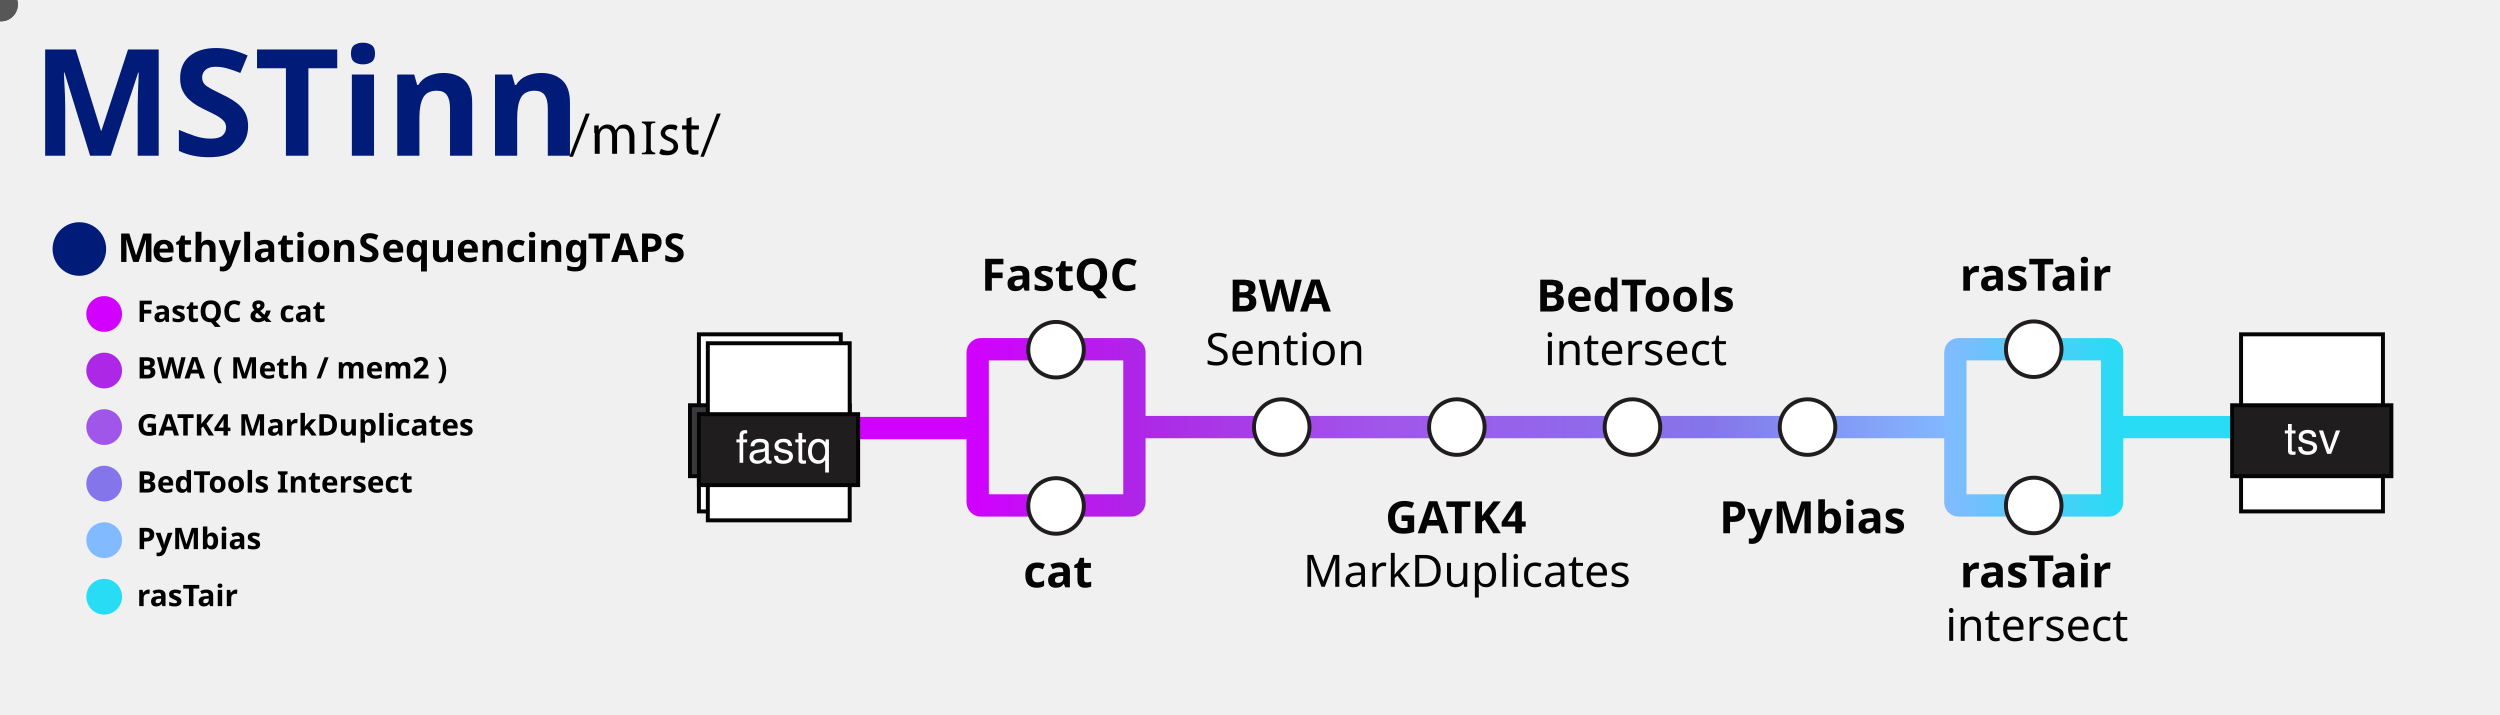
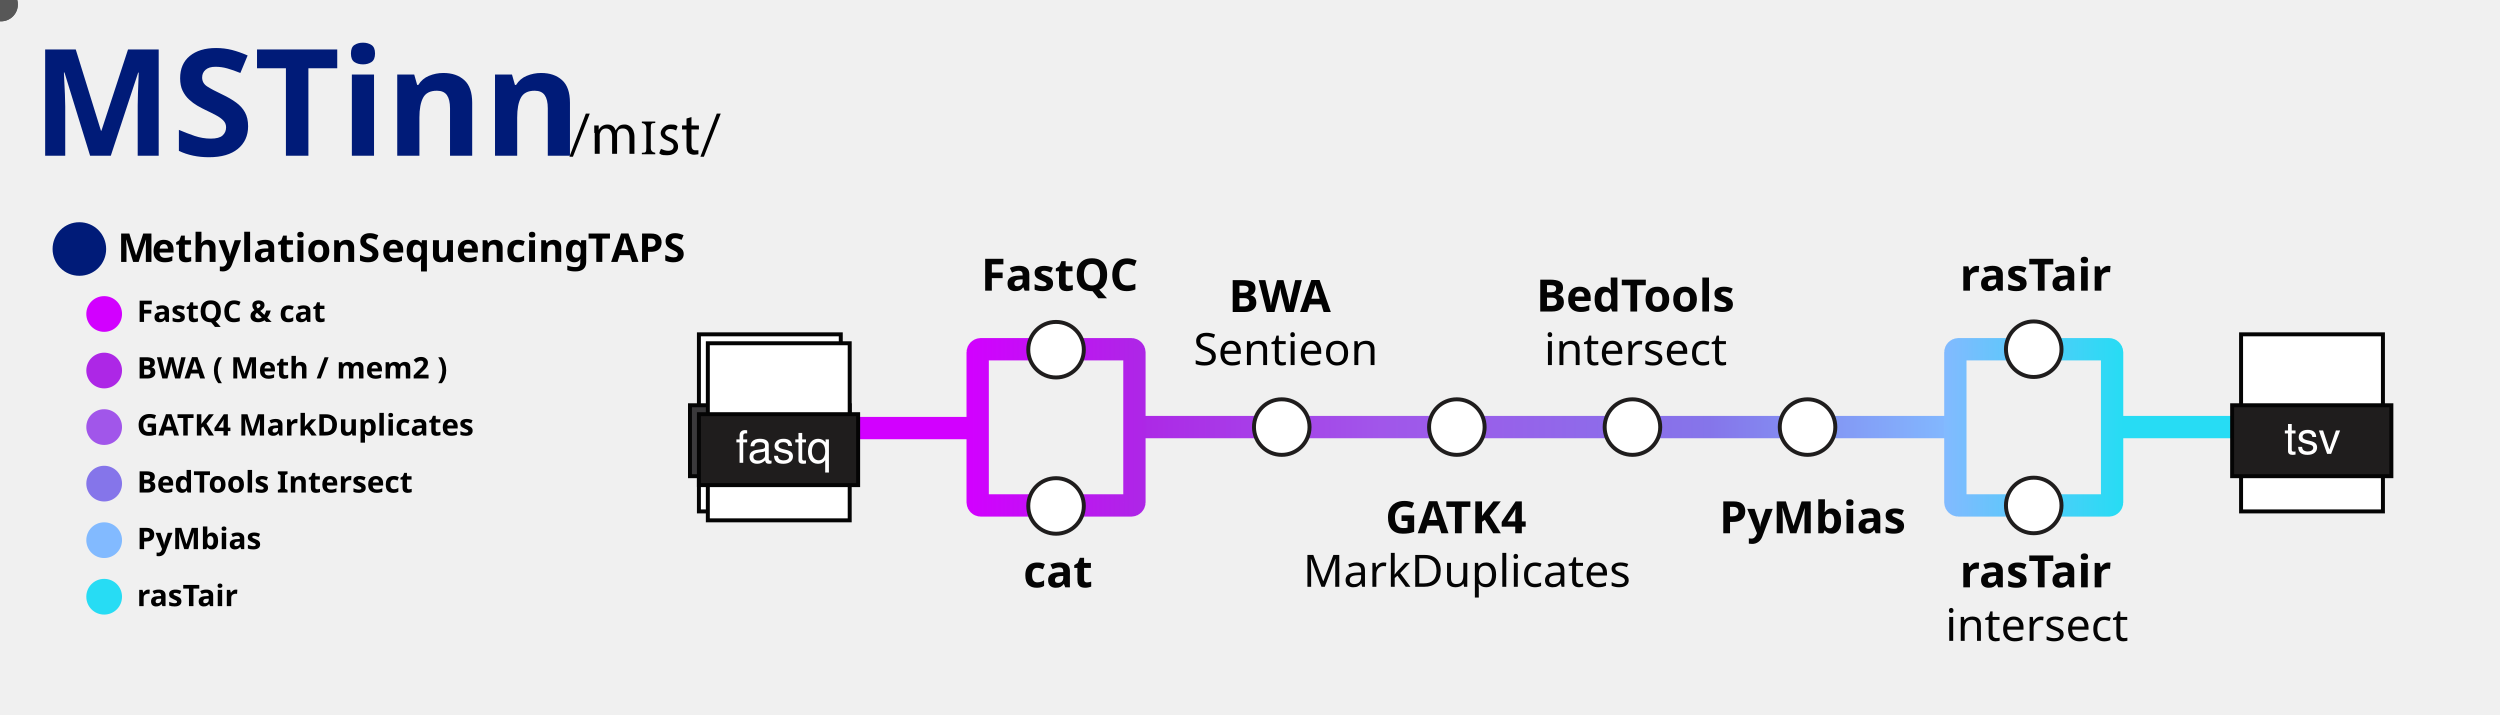
<svg xmlns="http://www.w3.org/2000/svg" id="Layer_1" version="1.1" viewBox="0 0 504 144">
  <defs>
    <style>
      .st0 {
        font-size: 8px;
      }

      .st0, .st1, .st2, .st3, .st4, .st5, .st6, .st7, .st8 {
        isolation: isolate;
      }

      .st0, .st4, .st5, .st8 {
        font-family: MavenPro-Bold, 'Maven Pro';
        font-weight: 700;
      }

      .st9 {
        fill: #8575ea;
      }

      .st10, .st5 {
        fill: #001b78;
      }

      .st1, .st2, .st4, .st6, .st7 {
        font-size: 9px;
      }

      .st1, .st6 {
        fill: #040404;
      }

      .st1, .st7 {
        font-family: MavenPro-Regular, 'Maven Pro';
      }

      .st11 {
        stroke: #1f1d1d;
      }

      .st11, .st12, .st13, .st14, .st15, .st16, .st17, .st18 {
        stroke-miterlimit: 28.4;
      }

      .st11, .st15, .st19, .st20, .st21 {
        stroke-width: .8px;
      }

      .st11, .st19, .st2 {
        fill: #fff;
      }

      .st12 {
        stroke: url(#linear-gradient2);
      }

      .st12, .st13, .st14, .st15, .st16, .st17, .st18 {
        fill: none;
      }

      .st12, .st13, .st16, .st17, .st18 {
        stroke-width: 4.5px;
      }

      .st13 {
        stroke: url(#linear-gradient1);
      }

      .st14 {
        stroke-width: .7px;
      }

      .st14, .st15 {
        stroke: #469e4f;
      }

      .st19, .st20, .st21 {
        stroke: #040404;
        stroke-miterlimit: 3;
      }

      .st22 {
        fill: #a156ea;
      }

      .st2 {
        font-family: Helvetica, Helvetica;
      }

      .st23 {
        fill: #27dcf4;
      }

      .st24 {
        fill: #575757;
      }

      .st16 {
        stroke: #27dcf4;
      }

      .st5 {
        font-size: 30px;
      }

      .st25 {
        fill: #82baff;
      }

      .st6 {
        font-family: MavenPro-SemiBold, 'Maven Pro';
        font-weight: 600;
      }

      .st26 {
        fill: #d200ff;
      }

      .st8 {
        font-size: 6px;
      }

      .st20 {
        fill: #1f1d1d;
      }

      .st17 {
        stroke: #d200ff;
      }

      .st27 {
        fill: #ad27e6;
      }

      .st18 {
        stroke: url(#linear-gradient);
      }

      .st21 {
        fill: #3a393b;
      }
    </style>
-     <linearGradient id="linear-gradient" x1="228.6" y1="164.3" x2="394.2" y2="164.3" gradientTransform="translate(0 250.4) scale(1 -1)" gradientUnits="userSpaceOnUse">
+     <linearGradient id="linear-gradient" x1="228.6" y1="-92.3" x2="394.2" y2="-92.3" gradientTransform="translate(0 178.4)" gradientUnits="userSpaceOnUse">
      <stop offset="0" stop-color="#ad27e6" />
      <stop offset=".3" stop-color="#a156ea" />
      <stop offset=".7" stop-color="#8575ea" />
      <stop offset="1" stop-color="#82baff" />
    </linearGradient>
-     <linearGradient id="linear-gradient1" x1="194.8" y1="57.8" x2="230.9" y2="57.8" gradientTransform="translate(0 144) scale(1 -1)" gradientUnits="userSpaceOnUse">
+     <linearGradient id="linear-gradient1" x1="194.8" y1="14.2" x2="230.9" y2="14.2" gradientTransform="translate(0 72)" gradientUnits="userSpaceOnUse">
      <stop offset="0" stop-color="#d200ff" />
      <stop offset="1" stop-color="#ad27e6" />
    </linearGradient>
-     <linearGradient id="linear-gradient2" x1="391.9" y1="518.5" x2="428" y2="518.5" gradientTransform="translate(0 -432.4)" gradientUnits="userSpaceOnUse">
+     <linearGradient id="linear-gradient2" x1="391.9" y1="-374.5" x2="428" y2="-374.5" gradientTransform="translate(0 -288.4) scale(1 -1)" gradientUnits="userSpaceOnUse">
      <stop offset="0" stop-color="#82baff" />
      <stop offset="1" stop-color="#27dcf4" />
    </linearGradient>
  </defs>
  <g class="st3">
-     <text class="st5" transform="translate(6.4 31.4)">
-       <tspan x="0" y="0">MSTinn</tspan>
-     </text>
+     <g class="st3">
+       <text class="st5" transform="translate(6.4 31.4)">
+         <tspan x="0" y="0">MSTinn</tspan>
+       </text>
+     </g>
  </g>
  <g class="st3">
    <g class="st3">
      <g class="st3">
-         <text class="st4" transform="translate(247.7 62.8)">
+         <text class="st4" transform="translate(247.7 62.9)">
          <tspan x="0" y="0">BWA</tspan>
        </text>
      </g>
    </g>
+   </g>
+   <g class="st3">
    <g class="st3">
      <g class="st3">
-         <text class="st7" transform="translate(243 73.6)">
-           <tspan x="0" y="0">Sention</tspan>
+         <text class="st7" transform="translate(240.6 73.6)">
+           <tspan x="0" y="0">Sentieon</tspan>
        </text>
      </g>
    </g>
  </g>
  <path id="rect1" class="st27" d="M21,71.1h0c2,0,3.6,1.6,3.6,3.6h0c0,2-1.6,3.6-3.6,3.6h0c-2,0-3.6-1.6-3.6-3.6h0c0-2,1.6-3.6,3.6-3.6Z" />
  <g id="text1" class="st3">
    <g class="st3">
      <g class="st3">
        <g class="st3">
          <g class="st3">
            <g class="st3">
              <g class="st3">
                <g class="st3">
                  <g class="st3">
                    <g class="st3">
                      <g class="st3">
                        <g class="st3">
-                           <text class="st8" transform="translate(27.6 76.3)">
-                             <tspan x="0" y="0">BWA ( Meth / mem2 )</tspan>
-                           </text>
+                           <g class="st3">
+                             <text class="st8" transform="translate(27.6 76.3)">
+                               <tspan x="0" y="0">BWA ( Meth / mem2 )</tspan>
+                             </text>
+                           </g>
                        </g>
                      </g>
                    </g>
                  </g>
                </g>
              </g>
            </g>
          </g>
        </g>
      </g>
    </g>
  </g>
  <path id="rect2" class="st26" d="M21,59.7h0c2,0,3.6,1.6,3.6,3.6h0c0,2-1.6,3.6-3.6,3.6h0c-2,0-3.6-1.6-3.6-3.6h0c0-2,1.6-3.6,3.6-3.6Z" />
  <g id="text2" class="st3">
    <g class="st3">
      <g class="st3">
        <g class="st3">
          <g class="st3">
            <g class="st3">
              <g class="st3">
                <g class="st3">
                  <g class="st3">
                    <g class="st3">
                      <g class="st3">
                        <g class="st3">
-                           <text class="st8" transform="translate(27.6 64.9)">
-                             <tspan x="0" y="0">FastQC &amp; cat</tspan>
-                           </text>
+                           <g class="st3">
+                             <text class="st8" transform="translate(27.6 64.9)">
+                               <tspan x="0" y="0">FastQC &amp; cat</tspan>
+                             </text>
+                           </g>
                        </g>
                      </g>
                    </g>
                  </g>
                </g>
              </g>
            </g>
          </g>
        </g>
      </g>
    </g>
  </g>
  <path id="rect3" class="st10" d="M16,44.8h0c3,0,5.4,2.4,5.4,5.4h0c0,3-2.4,5.4-5.4,5.4h0c-3,0-5.4-2.4-5.4-5.4h0c0-3,2.4-5.4,5.4-5.4Z" />
  <g id="text3" class="st3">
    <g class="st3">
      <g class="st3">
        <g class="st3">
          <g class="st3">
            <g class="st3">
              <g class="st3">
                <g class="st3">
                  <g class="st3">
                    <g class="st3">
                      <g class="st3">
                        <g class="st3">
-                           <text class="st0" transform="translate(23.7 52.8)">
-                             <tspan x="0" y="0">M</tspan>
-                           </text>
-                         </g>
-                       </g>
-                     </g>
-                     <g class="st3">
-                       <g class="st3">
-                         <g class="st3">
-                           <text class="st0" transform="translate(30.6 52.8)">
-                             <tspan x="0" y="0">ethylation</tspan>
-                           </text>
-                         </g>
-                       </g>
-                     </g>
-                     <g class="st3">
-                       <g class="st3">
-                         <g class="st3">
-                           <text class="st0" transform="translate(72.2 52.8)">
-                             <tspan x="0" y="0">S</tspan>
-                           </text>
-                         </g>
-                       </g>
-                     </g>
-                     <g class="st3">
-                       <g class="st3">
-                         <g class="st3">
-                           <text class="st0" transform="translate(76.9 52.8)">
-                             <tspan x="0" y="0">equencing</tspan>
-                           </text>
-                         </g>
-                       </g>
-                     </g>
-                     <g class="st3">
-                       <g class="st3">
-                         <g class="st3">
-                           <text class="st0" transform="translate(118.5 52.8)">
-                             <tspan x="0" y="0">T</tspan>
-                           </text>
-                         </g>
-                       </g>
-                     </g>
-                     <g class="st3">
-                       <g class="st3">
-                         <g class="st3">
-                           <text class="st0" transform="translate(123.2 52.8)">
-                             <tspan x="0" y="0">APS</tspan>
-                           </text>
+                           <g class="st3">
+                             <text class="st0" transform="translate(23.7 52.8)">
+                               <tspan x="0" y="0">M</tspan>
+                             </text>
+                           </g>
+                         </g>
+                       </g>
+                     </g>
+                     <g class="st3">
+                       <g class="st3">
+                         <g class="st3">
+                           <g class="st3">
+                             <text class="st0" transform="translate(30.6 52.8)">
+                               <tspan x="0" y="0">ethylation</tspan>
+                             </text>
+                           </g>
+                         </g>
+                       </g>
+                     </g>
+                     <g class="st3">
+                       <g class="st3">
+                         <g class="st3">
+                           <g class="st3">
+                             <text class="st0" transform="translate(72.2 52.8)">
+                               <tspan x="0" y="0">S</tspan>
+                             </text>
+                           </g>
+                         </g>
+                       </g>
+                     </g>
+                     <g class="st3">
+                       <g class="st3">
+                         <g class="st3">
+                           <g class="st3">
+                             <text class="st0" transform="translate(76.9 52.8)">
+                               <tspan x="0" y="0">equencing</tspan>
+                             </text>
+                           </g>
+                         </g>
+                       </g>
+                     </g>
+                     <g class="st3">
+                       <g class="st3">
+                         <g class="st3">
+                           <g class="st3">
+                             <text class="st0" transform="translate(118.5 52.8)">
+                               <tspan x="0" y="0">T</tspan>
+                             </text>
+                           </g>
+                         </g>
+                       </g>
+                     </g>
+                     <g class="st3">
+                       <g class="st3">
+                         <g class="st3">
+                           <g class="st3">
+                             <text class="st0" transform="translate(123.2 52.8)">
+                               <tspan x="0" y="0">APS</tspan>
+                             </text>
+                           </g>
                        </g>
                      </g>
                    </g>
                  </g>
                </g>
              </g>
            </g>
          </g>
        </g>
      </g>
    </g>
  </g>
  <path id="rect4" class="st22" d="M21,82.5h0c2,0,3.6,1.6,3.6,3.6h0c0,2-1.6,3.6-3.6,3.6h0c-2,0-3.6-1.6-3.6-3.6h0c0-2,1.6-3.6,3.6-3.6Z" />
  <path id="rect5" class="st9" d="M21,93.9h0c2,0,3.6,1.6,3.6,3.6h0c0,2-1.6,3.6-3.6,3.6h0c-2,0-3.6-1.6-3.6-3.6h0c0-2,1.6-3.6,3.6-3.6Z" />
  <g id="text5" class="st3">
    <g class="st3">
      <g class="st3">
        <g class="st3">
          <g class="st3">
            <g class="st3">
              <g class="st3">
                <g class="st3">
                  <g class="st3">
                    <g class="st3">
                      <g class="st3">
                        <g class="st3">
-                           <text class="st8" transform="translate(27.6 122.2)">
-                             <tspan x="0" y="0">rasTair</tspan>
-                           </text>
+                           <g class="st3">
+                             <text class="st8" transform="translate(27.6 122.2)">
+                               <tspan x="0" y="0">rasTair</tspan>
+                             </text>
+                           </g>
                        </g>
                      </g>
                    </g>
                  </g>
                </g>
              </g>
            </g>
          </g>
        </g>
      </g>
    </g>
  </g>
  <path id="rect6" class="st25" d="M21,105.3h0c2,0,3.6,1.6,3.6,3.6h0c0,2-1.6,3.6-3.6,3.6h0c-2,0-3.6-1.6-3.6-3.6h0c0-2,1.6-3.6,3.6-3.6Z" />
  <path id="rect7" class="st23" d="M21,116.7h0c2,0,3.6,1.6,3.6,3.6h0c0,2-1.6,3.6-3.6,3.6h0c-2,0-3.6-1.6-3.6-3.6h0c0-2,1.6-3.6,3.6-3.6Z" />
  <g id="text8" class="st3">
    <g class="st3">
      <g class="st3">
        <g class="st3">
          <g class="st3">
            <g class="st3">
              <g class="st3">
                <g class="st3">
                  <g class="st3">
                    <g class="st3">
                      <g class="st3">
                        <g class="st3">
-                           <text class="st8" transform="translate(27.6 110.7)">
-                             <tspan x="0" y="0">PyMbias</tspan>
-                           </text>
+                           <g class="st3">
+                             <text class="st8" transform="translate(27.6 110.7)">
+                               <tspan x="0" y="0">PyMbias</tspan>
+                             </text>
+                           </g>
                        </g>
                      </g>
                    </g>
                  </g>
                </g>
              </g>
            </g>
          </g>
        </g>
      </g>
    </g>
  </g>
  <g id="text9" class="st3">
    <g class="st3">
      <g class="st3">
        <g class="st3">
          <g class="st3">
            <g class="st3">
              <g class="st3">
                <g class="st3">
                  <g class="st3">
                    <g class="st3">
                      <g class="st3">
                        <g class="st3">
-                           <text class="st8" transform="translate(27.6 99.3)">
-                             <tspan x="0" y="0">BedTools Intersect</tspan>
-                           </text>
+                           <g class="st3">
+                             <text class="st8" transform="translate(27.6 99.3)">
+                               <tspan x="0" y="0">BedTools Intersect</tspan>
+                             </text>
+                           </g>
                        </g>
                      </g>
                    </g>
                  </g>
                </g>
              </g>
            </g>
          </g>
        </g>
      </g>
    </g>
  </g>
  <g id="text10" class="st3">
    <g class="st3">
      <g class="st3">
        <g class="st3">
          <g class="st3">
            <g class="st3">
              <g class="st3">
                <g class="st3">
                  <g class="st3">
                    <g class="st3">
                      <g class="st3">
                        <g class="st3">
-                           <text class="st8" transform="translate(27.6 87.8)">
-                             <tspan x="0" y="0">GATK4 MarkDuplicates</tspan>
-                           </text>
+                           <g class="st3">
+                             <text class="st8" transform="translate(27.6 87.8)">
+                               <tspan x="0" y="0">GATK4 MarkDuplicates</tspan>
+                             </text>
+                           </g>
                        </g>
                      </g>
                    </g>
                  </g>
                </g>
              </g>
            </g>
          </g>
        </g>
      </g>
    </g>
  </g>
  <path id="path1" class="st15" d="M459,85.6h-33.2v-15.6h-31.6v15.5h-165.5v-15.5h-31.6s0,15.7,0,15.5h-23.8" />
  <path id="path1-5" class="st14" d="M459,85.6h-33.2v14.7h-31.6v-14.8h-165.5v14.7h-31.6s0-14.8,0-14.7h-23.8" />
  <path id="path2" class="st18" d="M394.2,86.1h-165.6,165.6Z" />
  <path id="path5" class="st16" d="M449.8,86.1h-24.1,24.1Z" />
  <path id="path6" class="st17" d="M197.2,86.3h-25.9,25.9Z" />
  <path id="path8" class="st13" d="M197.7,70.4h30.4c.3,0,.6.3.6.6v30.3c0,.3-.3.6-.6.6h-30.4c-.3,0-.6-.3-.6-.6v-30.3c0-.3.3-.6.6-.6Z" />
  <g id="text10-2" class="st3">
    <g id="g2" class="st3">
      <g id="text1-3" class="st3">
        <g class="st3">
          <g class="st3">
            <g class="st3">
              <g class="st3">
                <g class="st3">
                  <g class="st3">
                    <g class="st3">
                      <g class="st3">
                        <g class="st3">
                          <g class="st3">
                            <g class="st3">
-                               <text class="st6" transform="translate(197.8 58.6)">
-                                 <tspan x="0" y="0">FastQC</tspan>
-                               </text>
+                               <g class="st3">
+                                 <text class="st6" transform="translate(197.8 58.6)">
+                                   <tspan x="0" y="0">FastQC</tspan>
+                                 </text>
+                               </g>
                            </g>
                          </g>
                        </g>
                      </g>
                    </g>
                  </g>
                </g>
              </g>
            </g>
          </g>
        </g>
      </g>
    </g>
  </g>
  <g id="text14" class="st3">
    <g id="g3" class="st3">
      <g id="text2-9" class="st3">
        <g class="st3">
          <g class="st3">
            <g class="st3">
              <g class="st3">
                <g class="st3">
                  <g class="st3">
                    <g class="st3">
                      <g class="st3">
                        <g class="st3">
                          <g class="st3">
                            <g class="st3">
-                               <text class="st6" transform="translate(309.7 62.8)">
-                                 <tspan x="0" y="0">BedTools</tspan>
-                               </text>
+                               <g class="st3">
+                                 <text class="st6" transform="translate(309.7 62.8)">
+                                   <tspan x="0" y="0">BedTools</tspan>
+                                 </text>
+                               </g>
                            </g>
                          </g>
                        </g>
                      </g>
                    </g>
                  </g>
                </g>
              </g>
            </g>
          </g>
        </g>
      </g>
    </g>
    <g id="g4" class="st3">
      <g id="text3-0" class="st3">
        <g class="st3">
          <g class="st3">
            <g class="st3">
              <g class="st3">
                <g class="st3">
                  <g class="st3">
                    <g class="st3">
                      <g class="st3">
                        <g class="st3">
                          <g class="st3">
                            <g class="st3">
-                               <text class="st1" transform="translate(311.3 73.6)">
-                                 <tspan x="0" y="0">intersect</tspan>
-                               </text>
+                               <g class="st3">
+                                 <text class="st1" transform="translate(311.3 73.6)">
+                                   <tspan x="0" y="0">intersect</tspan>
+                                 </text>
+                               </g>
                            </g>
                          </g>
                        </g>
                      </g>
                    </g>
                  </g>
                </g>
              </g>
            </g>
          </g>
        </g>
      </g>
    </g>
  </g>
  <g id="text19" class="st3">
    <g id="g7" class="st3">
      <g id="text6" class="st3">
        <g class="st3">
          <g class="st3">
            <g class="st3">
              <g class="st3">
                <g class="st3">
                  <g class="st3">
                    <g class="st3">
                      <g class="st3">
                        <g class="st3">
                          <g class="st3">
                            <g class="st3">
-                               <text class="st6" transform="translate(395.1 58.6)">
-                                 <tspan x="0" y="0">rasTair</tspan>
-                               </text>
+                               <g class="st3">
+                                 <text class="st6" transform="translate(395.1 58.6)">
+                                   <tspan x="0" y="0">rasTair</tspan>
+                                 </text>
+                               </g>
                            </g>
                          </g>
                        </g>
                      </g>
                    </g>
                  </g>
                </g>
              </g>
            </g>
          </g>
        </g>
      </g>
    </g>
  </g>
  <g id="text20" class="st3">
    <g id="g8" class="st3">
      <g id="text7" class="st3">
        <g class="st3">
          <g class="st3">
            <g class="st3">
              <g class="st3">
                <g class="st3">
                  <g class="st3">
                    <g class="st3">
                      <g class="st3">
                        <g class="st3">
                          <g class="st3">
                            <g class="st3">
-                               <text class="st6" transform="translate(206.3 118.4)">
-                                 <tspan x="0" y="0">cat</tspan>
-                               </text>
+                               <g class="st3">
+                                 <text class="st6" transform="translate(206.3 118.4)">
+                                   <tspan x="0" y="0">cat</tspan>
+                                 </text>
+                               </g>
                            </g>
                          </g>
                        </g>
                      </g>
                    </g>
                  </g>
                </g>
              </g>
            </g>
          </g>
        </g>
      </g>
    </g>
  </g>
  <g id="g24">
    <g id="g23">
      <rect id="rect20" class="st19" x="140.9" y="67.4" width="28.6" height="35.7" />
      <rect id="rect21" class="st21" x="139.1" y="81.7" width="32.2" height="14.3" />
      <rect id="rect22" class="st19" x="142.7" y="69.2" width="28.6" height="35.7" />
      <rect id="rect23" class="st20" x="140.9" y="83.5" width="32.1" height="14.3" />
    </g>
    <g id="text23" class="st3">
      <g id="g9" class="st3">
        <g id="text8-9" class="st3">
          <g class="st3">
            <g class="st3">
              <g class="st3">
                <g class="st3">
                  <g class="st3">
                    <g class="st3">
                      <g class="st3">
                        <g class="st3">
                          <g class="st3">
                            <g class="st3">
                              <g class="st3">
-                                 <text class="st2" transform="translate(148.3 93.3)">
-                                   <tspan x="0" y="0">fastq</tspan>
-                                 </text>
+                                 <g class="st3">
+                                   <text class="st2" transform="translate(148.3 93.3)">
+                                     <tspan x="0" y="0">fastq</tspan>
+                                   </text>
+                                 </g>
                              </g>
                            </g>
                          </g>
                        </g>
                      </g>
                    </g>
                  </g>
                </g>
              </g>
            </g>
          </g>
        </g>
      </g>
    </g>
  </g>
  <path id="path27" class="st12" d="M394.8,70.4h30.4c.3,0,.6.3.6.6v30.3c0,.3-.3.6-.6.6h-30.4c-.3,0-.6-.3-.6-.6v-30.3c0-.3.3-.6.6-.6h0Z" />
  <g id="text32" class="st3">
    <g id="g10" class="st3">
      <g id="text9-6" class="st3">
        <g class="st3">
          <g class="st3">
            <g class="st3">
              <g class="st3">
                <g class="st3">
                  <g class="st3">
                    <g class="st3">
                      <g class="st3">
                        <g class="st3">
                          <g class="st3">
                            <g class="st3">
-                               <text class="st6" transform="translate(395.1 118.4)">
-                                 <tspan x="0" y="0">rasTair</tspan>
-                               </text>
+                               <g class="st3">
+                                 <text class="st6" transform="translate(395.1 118.4)">
+                                   <tspan x="0" y="0">rasTair</tspan>
+                                 </text>
+                               </g>
                            </g>
                          </g>
                        </g>
                      </g>
                    </g>
                  </g>
                </g>
              </g>
            </g>
          </g>
        </g>
      </g>
    </g>
    <g id="g11" class="st3">
      <g id="text11" class="st3">
        <g class="st3">
          <g class="st3">
            <g class="st3">
              <g class="st3">
                <g class="st3">
                  <g class="st3">
                    <g class="st3">
                      <g class="st3">
                        <g class="st3">
                          <g class="st3">
                            <g class="st3">
-                               <text class="st1" transform="translate(392.2 129.2)">
-                                 <tspan x="0" y="0">intersect</tspan>
-                               </text>
+                               <g class="st3">
+                                 <text class="st1" transform="translate(392.2 129.2)">
+                                   <tspan x="0" y="0">intersect</tspan>
+                                 </text>
+                               </g>
                            </g>
                          </g>
                        </g>
                      </g>
                    </g>
                  </g>
                </g>
              </g>
            </g>
          </g>
        </g>
      </g>
    </g>
  </g>
  <g id="text42" class="st3">
    <g id="g17" class="st3">
      <g id="text17" class="st3">
        <g class="st3">
          <g class="st3">
            <g class="st3">
              <g class="st3">
                <g class="st3">
                  <g class="st3">
                    <g class="st3">
                      <g class="st3">
                        <g class="st3">
                          <g class="st3">
                            <g class="st3">
-                               <text class="st6" transform="translate(346.6 107.5)">
-                                 <tspan x="0" y="0">PyMbias</tspan>
-                               </text>
+                               <g class="st3">
+                                 <text class="st6" transform="translate(346.6 107.5)">
+                                   <tspan x="0" y="0">PyMbias</tspan>
+                                 </text>
+                               </g>
                            </g>
                          </g>
                        </g>
                      </g>
                    </g>
                  </g>
                </g>
              </g>
            </g>
          </g>
        </g>
      </g>
    </g>
  </g>
  <g id="text47" class="st3">
    <g id="g21" class="st3">
      <g id="text21" class="st3">
        <g class="st3">
          <g class="st3">
            <g class="st3">
              <g class="st3">
                <g class="st3">
                  <g class="st3">
                    <g class="st3">
                      <g class="st3">
                        <g class="st3">
                          <g class="st3">
                            <g class="st3">
-                               <text class="st6" transform="translate(279.3 107.5)">
-                                 <tspan x="0" y="0">GATK4</tspan>
-                               </text>
+                               <g class="st3">
+                                 <text class="st6" transform="translate(279.3 107.5)">
+                                   <tspan x="0" y="0">GATK4</tspan>
+                                 </text>
+                               </g>
                            </g>
                          </g>
                        </g>
                      </g>
                    </g>
                  </g>
                </g>
              </g>
            </g>
          </g>
        </g>
      </g>
    </g>
    <g id="g22" class="st3">
      <g id="text22" class="st3">
        <g class="st3">
          <g class="st3">
            <g class="st3">
              <g class="st3">
                <g class="st3">
                  <g class="st3">
                    <g class="st3">
                      <g class="st3">
                        <g class="st3">
                          <g class="st3">
                            <g class="st3">
-                               <text class="st1" transform="translate(262.7 118.3)">
-                                 <tspan x="0" y="0">MarkDuplicates</tspan>
-                               </text>
+                               <g class="st3">
+                                 <text class="st1" transform="translate(262.7 118.3)">
+                                   <tspan x="0" y="0">MarkDuplicates</tspan>
+                                 </text>
+                               </g>
                            </g>
                          </g>
                        </g>
                      </g>
                    </g>
                  </g>
                </g>
              </g>
            </g>
          </g>
        </g>
      </g>
    </g>
  </g>
  <circle id="circle61" class="st24" cx=".2" cy=".9" r="3.4">
    <animateMotion accumulate="none" additive="replace" begin="0s" calcMode="paced" dur="5s" fill="remove" keyPoints="1;0" keyTimes="0;1" repeatCount="indefinite" restart="always">
      <mpath href="#path1" />
    </animateMotion>
  </circle>
  <circle id="circle62" class="st24" cx=".2" cy=".9" r="3.4">
    <animateMotion accumulate="none" additive="replace" begin="0s" calcMode="paced" dur="5s" fill="remove" keyPoints="1;0" keyTimes="0;1" repeatCount="indefinite" restart="always">
      <mpath href="#path1-5" />
    </animateMotion>
  </circle>
  <path id="rect25" class="st11" d="M212.9,64.9h0c3.1,0,5.6,2.5,5.6,5.6h0c0,3.1-2.5,5.6-5.6,5.6h0c-3.1,0-5.6-2.5-5.6-5.6h0c0-3.1,2.5-5.6,5.6-5.6Z" />
  <path id="rect24" class="st11" d="M212.9,96.4h0c3.1,0,5.6,2.5,5.6,5.6h0c0,3.1-2.5,5.6-5.6,5.6h0c-3.1,0-5.6-2.5-5.6-5.6h0c0-3.1,2.5-5.6,5.6-5.6Z" />
  <path id="rect41" class="st11" d="M258.4,80.5h0c3.1,0,5.6,2.5,5.6,5.6h0c0,3.1-2.5,5.6-5.6,5.6h0c-3.1,0-5.6-2.5-5.6-5.6h0c0-3.1,2.5-5.6,5.6-5.6Z" />
  <path id="rect43" class="st11" d="M293.7,80.5h0c3.1,0,5.6,2.5,5.6,5.6h0c0,3.1-2.5,5.6-5.6,5.6h0c-3.1,0-5.6-2.5-5.6-5.6h0c0-3.1,2.5-5.6,5.6-5.6Z" />
  <path id="rect44" class="st11" d="M329.1,80.5h0c3.1,0,5.6,2.5,5.6,5.6h0c0,3.1-2.5,5.6-5.6,5.6h0c-3.1,0-5.6-2.5-5.6-5.6h0c0-3.1,2.5-5.6,5.6-5.6Z" />
  <path id="rect42" class="st11" d="M364.4,80.5h0c3.1,0,5.6,2.5,5.6,5.6h0c0,3.1-2.5,5.6-5.6,5.6h0c-3.1,0-5.6-2.5-5.6-5.6h0c0-3.1,2.5-5.6,5.6-5.6Z" />
  <path id="rect28" class="st11" d="M410,64.8h0c3.1,0,5.6,2.5,5.6,5.6h0c0,3.1-2.5,5.6-5.6,5.6h0c-3.1,0-5.6-2.5-5.6-5.6h0c0-3.1,2.5-5.6,5.6-5.6Z" />
  <path id="rect29" class="st11" d="M410,96.3h0c3.1,0,5.6,2.5,5.6,5.6h0c0,3.1-2.5,5.6-5.6,5.6h0c-3.1,0-5.6-2.5-5.6-5.6h0c0-3.1,2.5-5.6,5.6-5.6Z" />
  <g>
    <path d="M114.8,31.6l3.3-8.7h.8l-3.4,8.7h-.8,0Z" />
    <path d="M119.8,26.9v-1.6h.9v.9h0c.3-.6.9-1.1,1.8-1.1s1.4.5,1.6,1.2h0c.2-.3.4-.6.6-.8.3-.3.7-.4,1.3-.4s1.9.5,1.9,2.5v3.4h-1v-3.3c0-1.1-.4-1.8-1.3-1.8s-1.1.4-1.2,1v4.1h-1v-3.5c0-.9-.4-1.6-1.2-1.6s-1.1.5-1.3,1.1v4h-1v-4.2h-.1Z" />
    <path d="M129.4,31.1v-.3c.8,0,.9-.1.9-1v-4c0-.6-.3-.9-.9-1v-.3h2.7v.3c-.8,0-.9.1-.9,1v4c0,.6.3.9.9,1v.3h-2.7Z" />
    <path d="M133.3,30c.3.2.9.4,1.4.4.8,0,1.1-.4,1.1-.9s-.3-.8-1.1-1.1c-1-.4-1.5-.9-1.5-1.6s.8-1.7,2-1.7,1.1.2,1.4.4l-.3.8c-.2-.1-.6-.3-1.2-.3s-1,.4-1,.8.3.7,1.1,1c1,.4,1.5.9,1.5,1.8s-.8,1.7-2.2,1.7-1.2-.2-1.6-.4l.3-.8h.1Z" />
    <path d="M139.4,23.6v1.7h1.5v.8h-1.5v3.1c0,.7.2,1.1.8,1.1h.6v.8c-.2,0-.5.1-.9.1s-.9-.2-1.1-.4c-.3-.3-.4-.8-.4-1.5v-3.2h-.9v-.8h.9v-1.4l1-.3h0Z" />
    <path d="M141.2,31.6l3.3-8.7h.8l-3.4,8.7h-.8,0Z" />
  </g>
  <g>
    <rect id="rect39" class="st19" x="451.8" y="67.4" width="28.6" height="35.7" />
    <rect id="rect40" class="st20" x="450" y="81.7" width="32.1" height="14.3" />
    <g id="text40" class="st3">
      <g id="g16" class="st3">
        <g id="text16" class="st3">
          <g class="st3">
            <g class="st3">
              <g class="st3">
                <g class="st3">
                  <g class="st3">
                    <g class="st3">
                      <g class="st3">
                        <g class="st3">
                          <g class="st3">
                            <g class="st3">
                              <g class="st3">
-                                 <text class="st2" transform="translate(460.5 91.5)">
-                                   <tspan x="0" y="0">tsv</tspan>
-                                 </text>
+                                 <g class="st3">
+                                   <text class="st2" transform="translate(460.5 91.5)">
+                                     <tspan x="0" y="0">tsv</tspan>
+                                   </text>
+                                 </g>
                              </g>
                            </g>
                          </g>
                        </g>
                      </g>
                    </g>
                  </g>
                </g>
              </g>
            </g>
          </g>
        </g>
      </g>
    </g>
  </g>
</svg>
